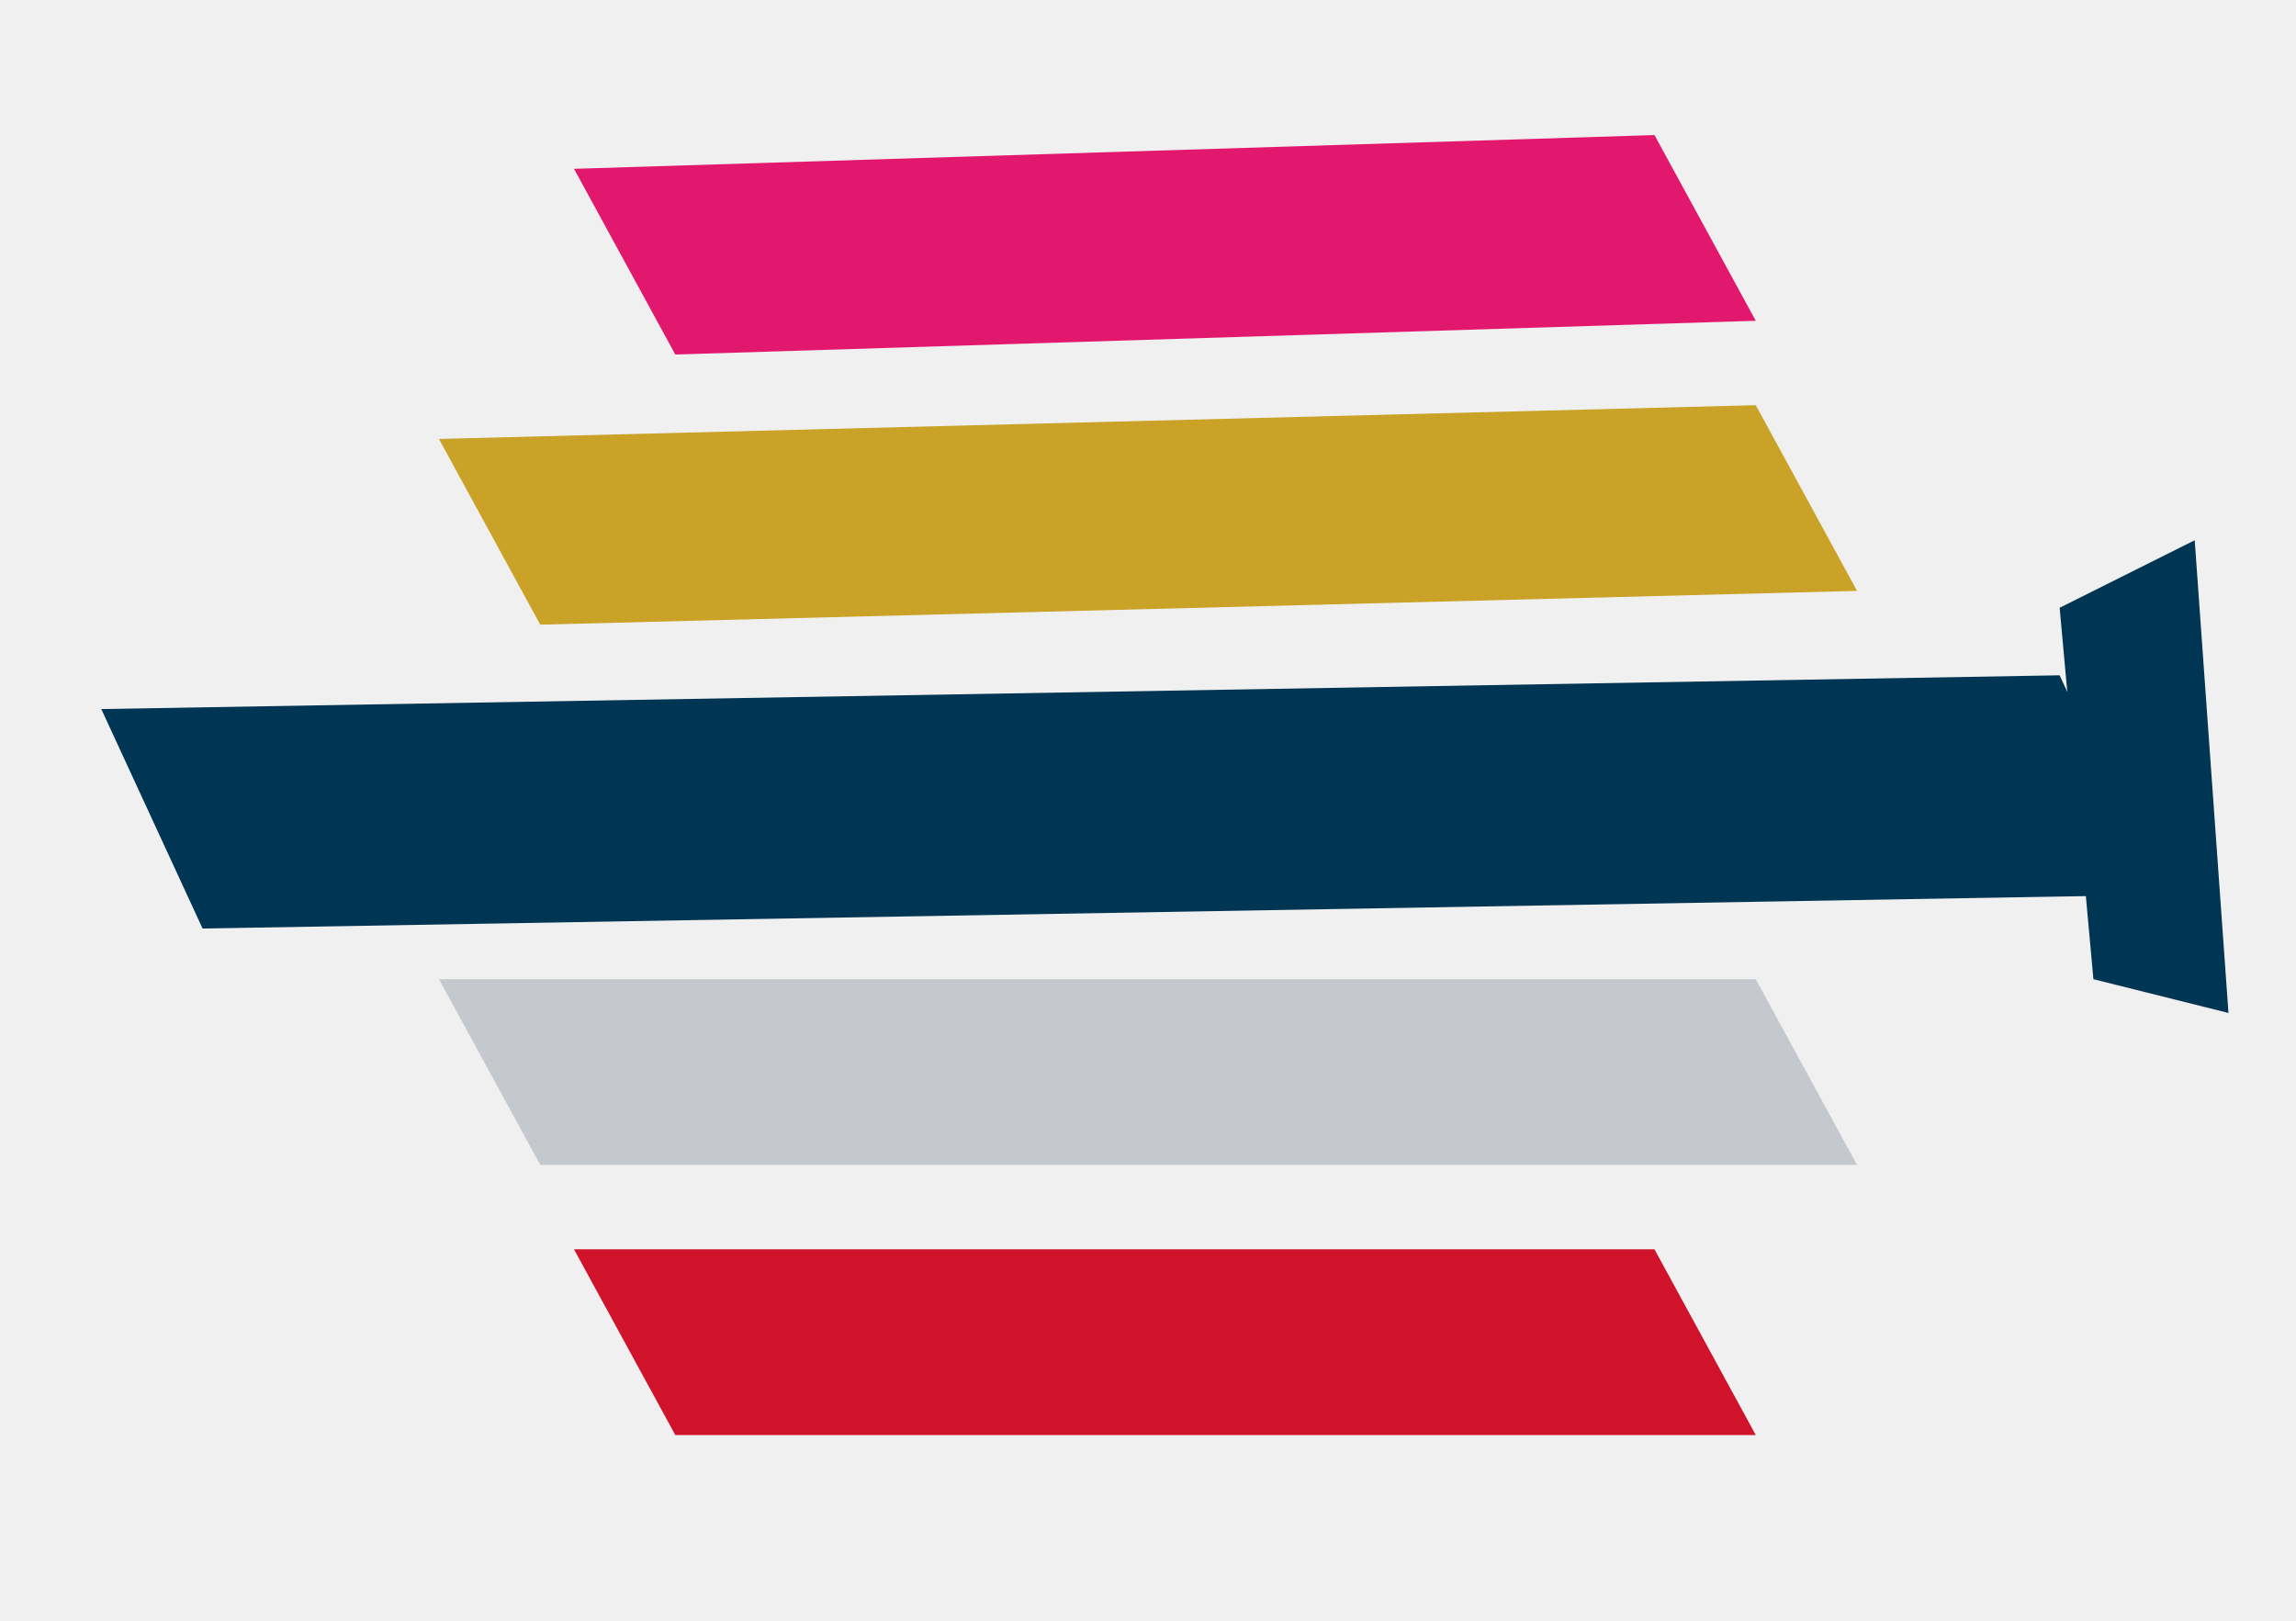
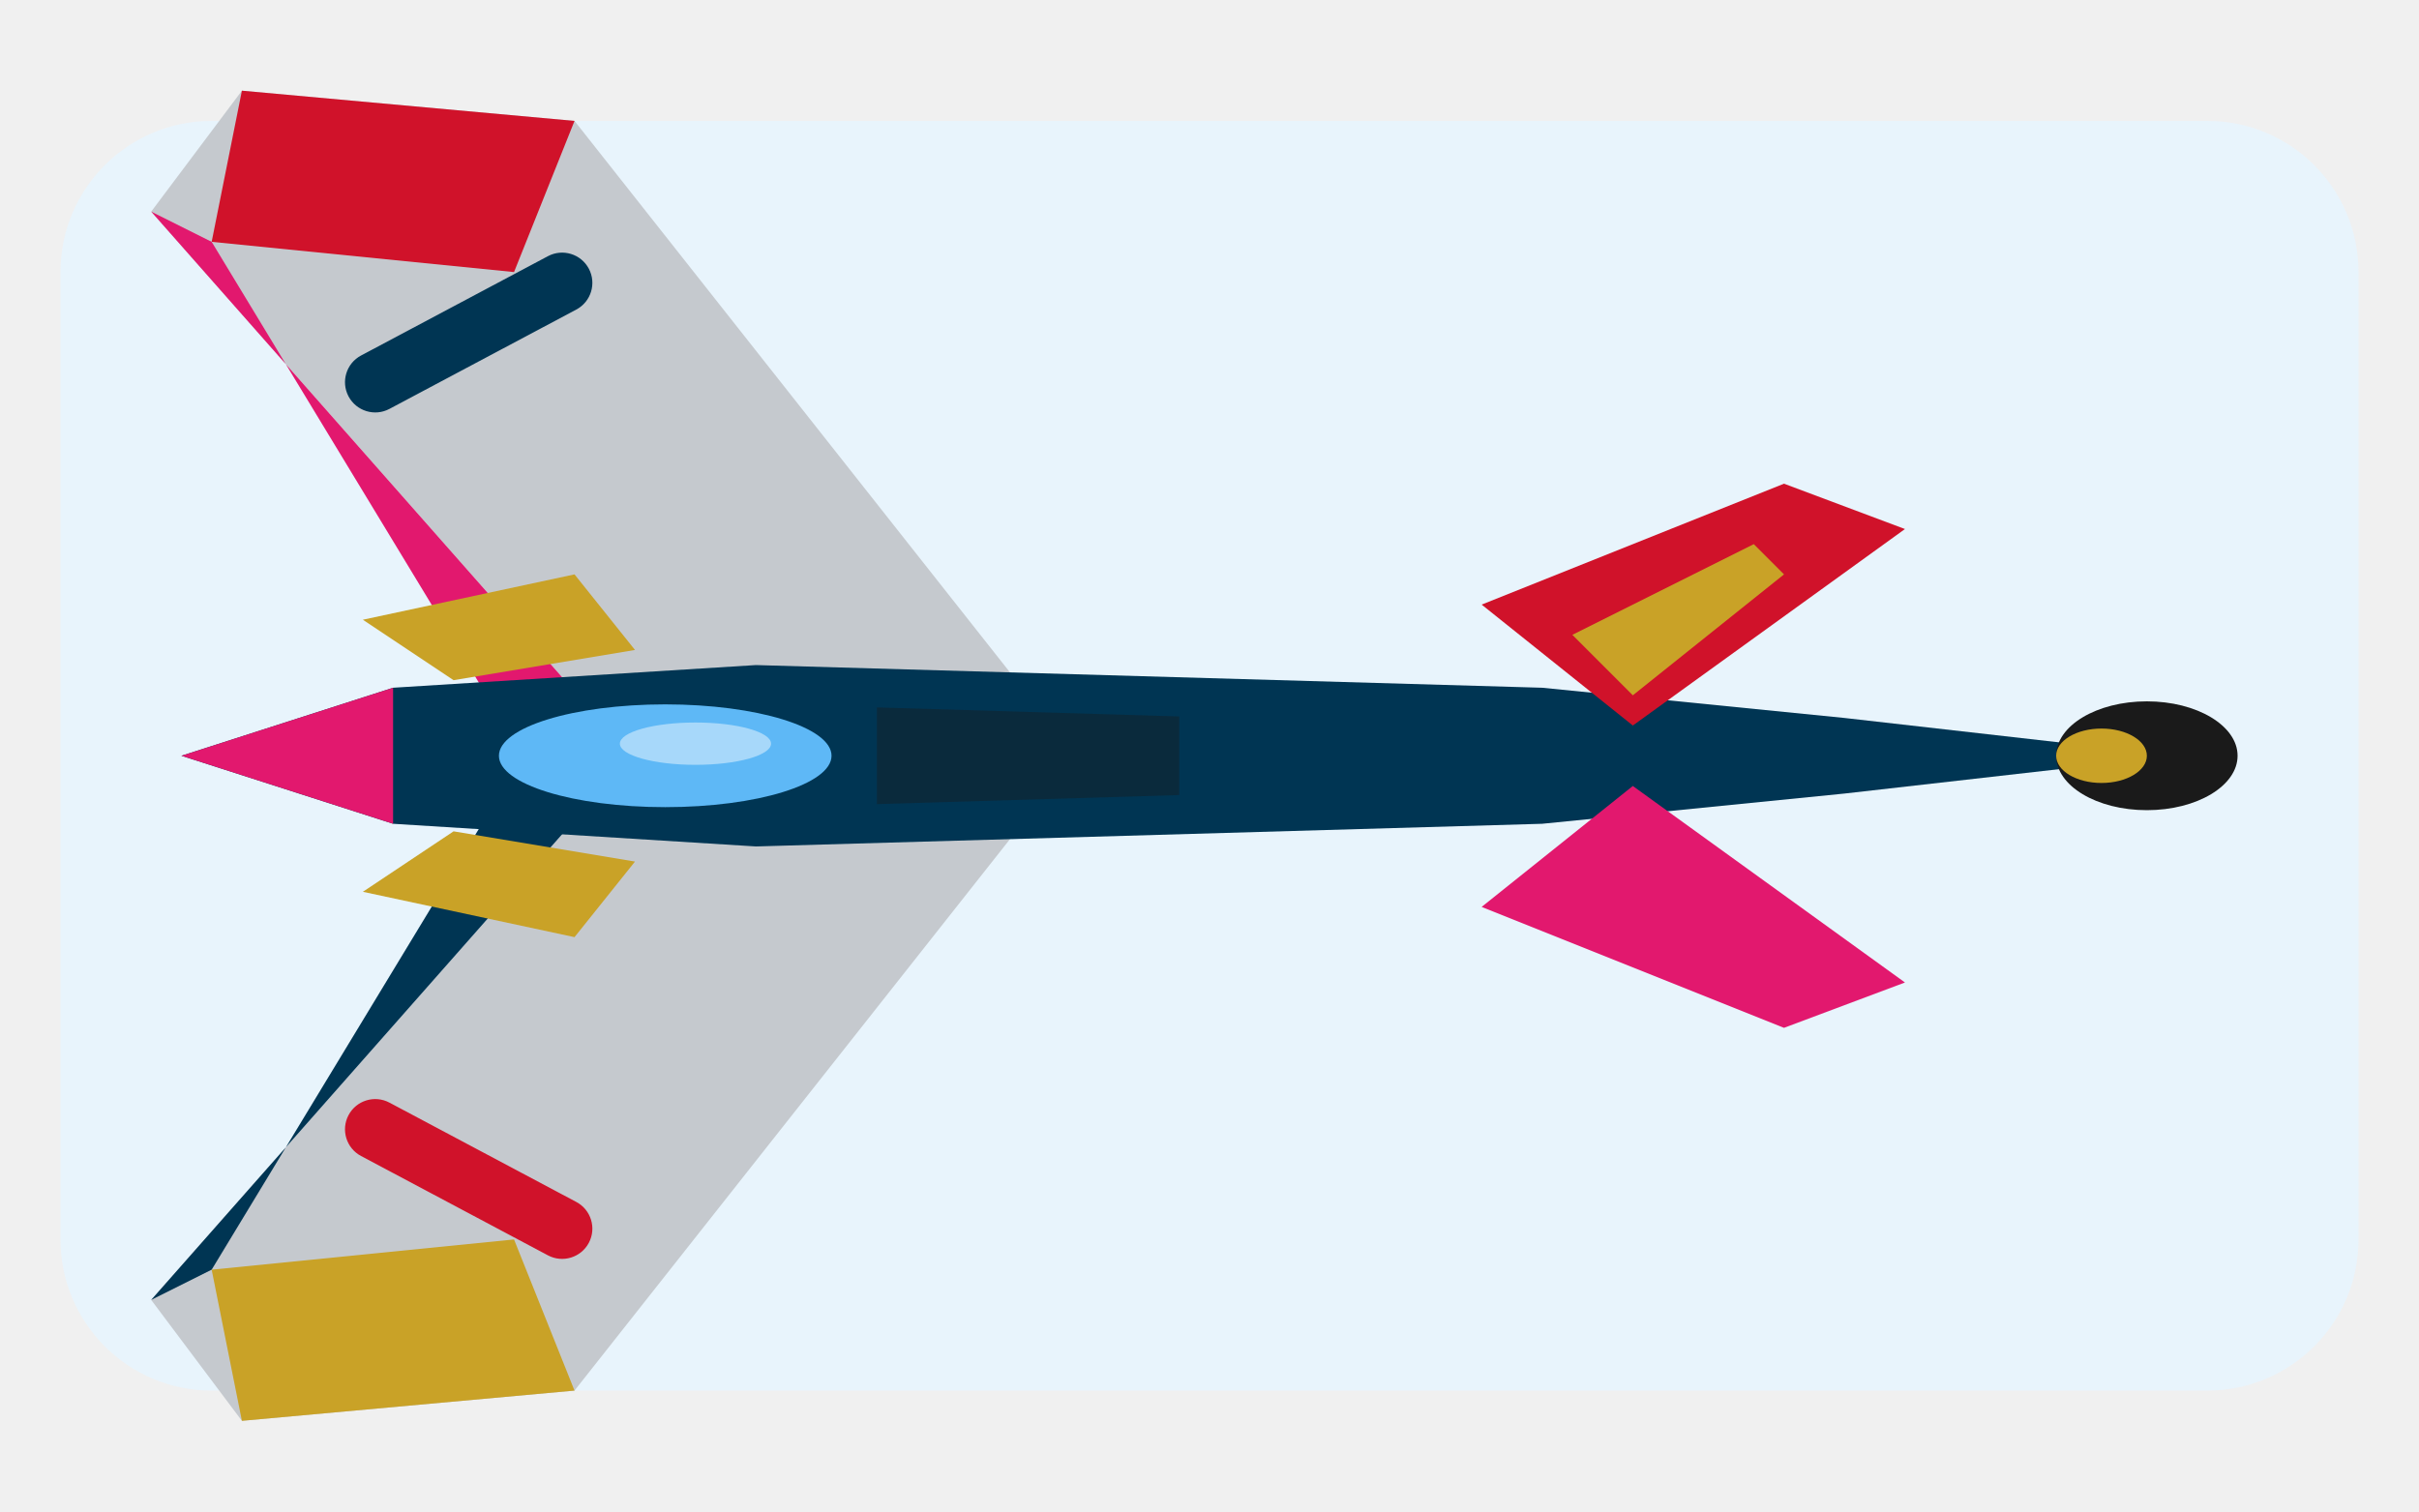
- <svg xmlns="http://www.w3.org/2000/svg" viewBox="0 0 136 96" role="img" aria-label="SGCP">
-   <g transform="translate(4 8)">
-     <polygon fill="#e2186e" points="30,2 94,0 100,11 36,13" />
-     <polygon fill="#c9a227" points="22,18 100,16 106,27 28,29" />
-     <polygon fill="#003553" points="2,34 118,32 124,45 8,47" />
-     <polygon fill="#c5c9ce" points="22,50 100,50 106,61 28,61" />
-     <polygon fill="#d0122a" points="30,66 94,66 100,77 36,77" />
-     <polygon fill="#003553" points="118,28 126,24 128,52 120,50" />
-   </g>
+ <svg xmlns="http://www.w3.org/2000/svg" viewBox="0 0 160 100" role="img" aria-label="SGCP">
+   <rect x="4" y="8" width="152" height="84" rx="10" fill="#e8f4fc" />
+   <path fill="#c5c9ce" d="M52 48 L68 46 L38 8 L16 6 L10 14 L40 48 Z" />
+   <path fill="#d0122a" d="M16 6 L38 8 L34 18 L14 16 Z" />
+   <path fill="#e2186e" d="M10 14 L40 48 L34 49 L14 16 Z" />
+   <rect x="22" y="20" width="18" height="4" rx="2" fill="#003553" transform="rotate(-28 31 22)" />
+   <path fill="#c5c9ce" d="M52 52 L68 54 L38 92 L16 94 L10 86 L40 52 Z" />
+   <path fill="#c9a227" d="M16 94 L38 92 L34 82 L14 84 Z" />
+   <path fill="#003553" d="M10 86 L40 52 L34 51 L14 84 Z" />
+   <rect x="22" y="76" width="18" height="4" rx="2" fill="#d0122a" transform="rotate(28 31 78)" />
+   <path fill="#003553" d="M12 50 L26 45.5 L50 44 L102 45.5 L122 47.5 L144 50 L122 52.5 L102 54.5 L50 56 L26 54.5 Z" />
+   <path fill="#e2186e" d="M12 50 L26 45.5 L26 54.5 Z" />
+   <ellipse cx="44" cy="50" rx="11" ry="3.4" fill="#5eb8f6" />
+   <ellipse cx="46" cy="49.2" rx="5" ry="1.4" fill="#ffffff" opacity="0.45" />
+   <path fill="#1a1a1a" opacity="0.4" d="M58 46.8 L78 47.4 L78 52.6 L58 53.2 Z" />
+   <ellipse cx="142" cy="50" rx="6" ry="3.6" fill="#1a1a1a" />
+   <ellipse cx="139" cy="50" rx="3" ry="1.8" fill="#c9a227" />
+   <path fill="#c9a227" d="M30 45 L42 43 L38 38 L24 41 Z" />
+   <path fill="#c9a227" d="M30 55 L42 57 L38 62 L24 59 Z" />
+   <path fill="#d0122a" d="M98 40 L118 32 L126 35 L108 48 Z" />
+   <path fill="#e2186e" d="M98 60 L118 68 L126 65 L108 52 Z" />
+   <path fill="#c9a227" d="M104 42 L116 36 L118 38 L108 46 Z" />
</svg>
